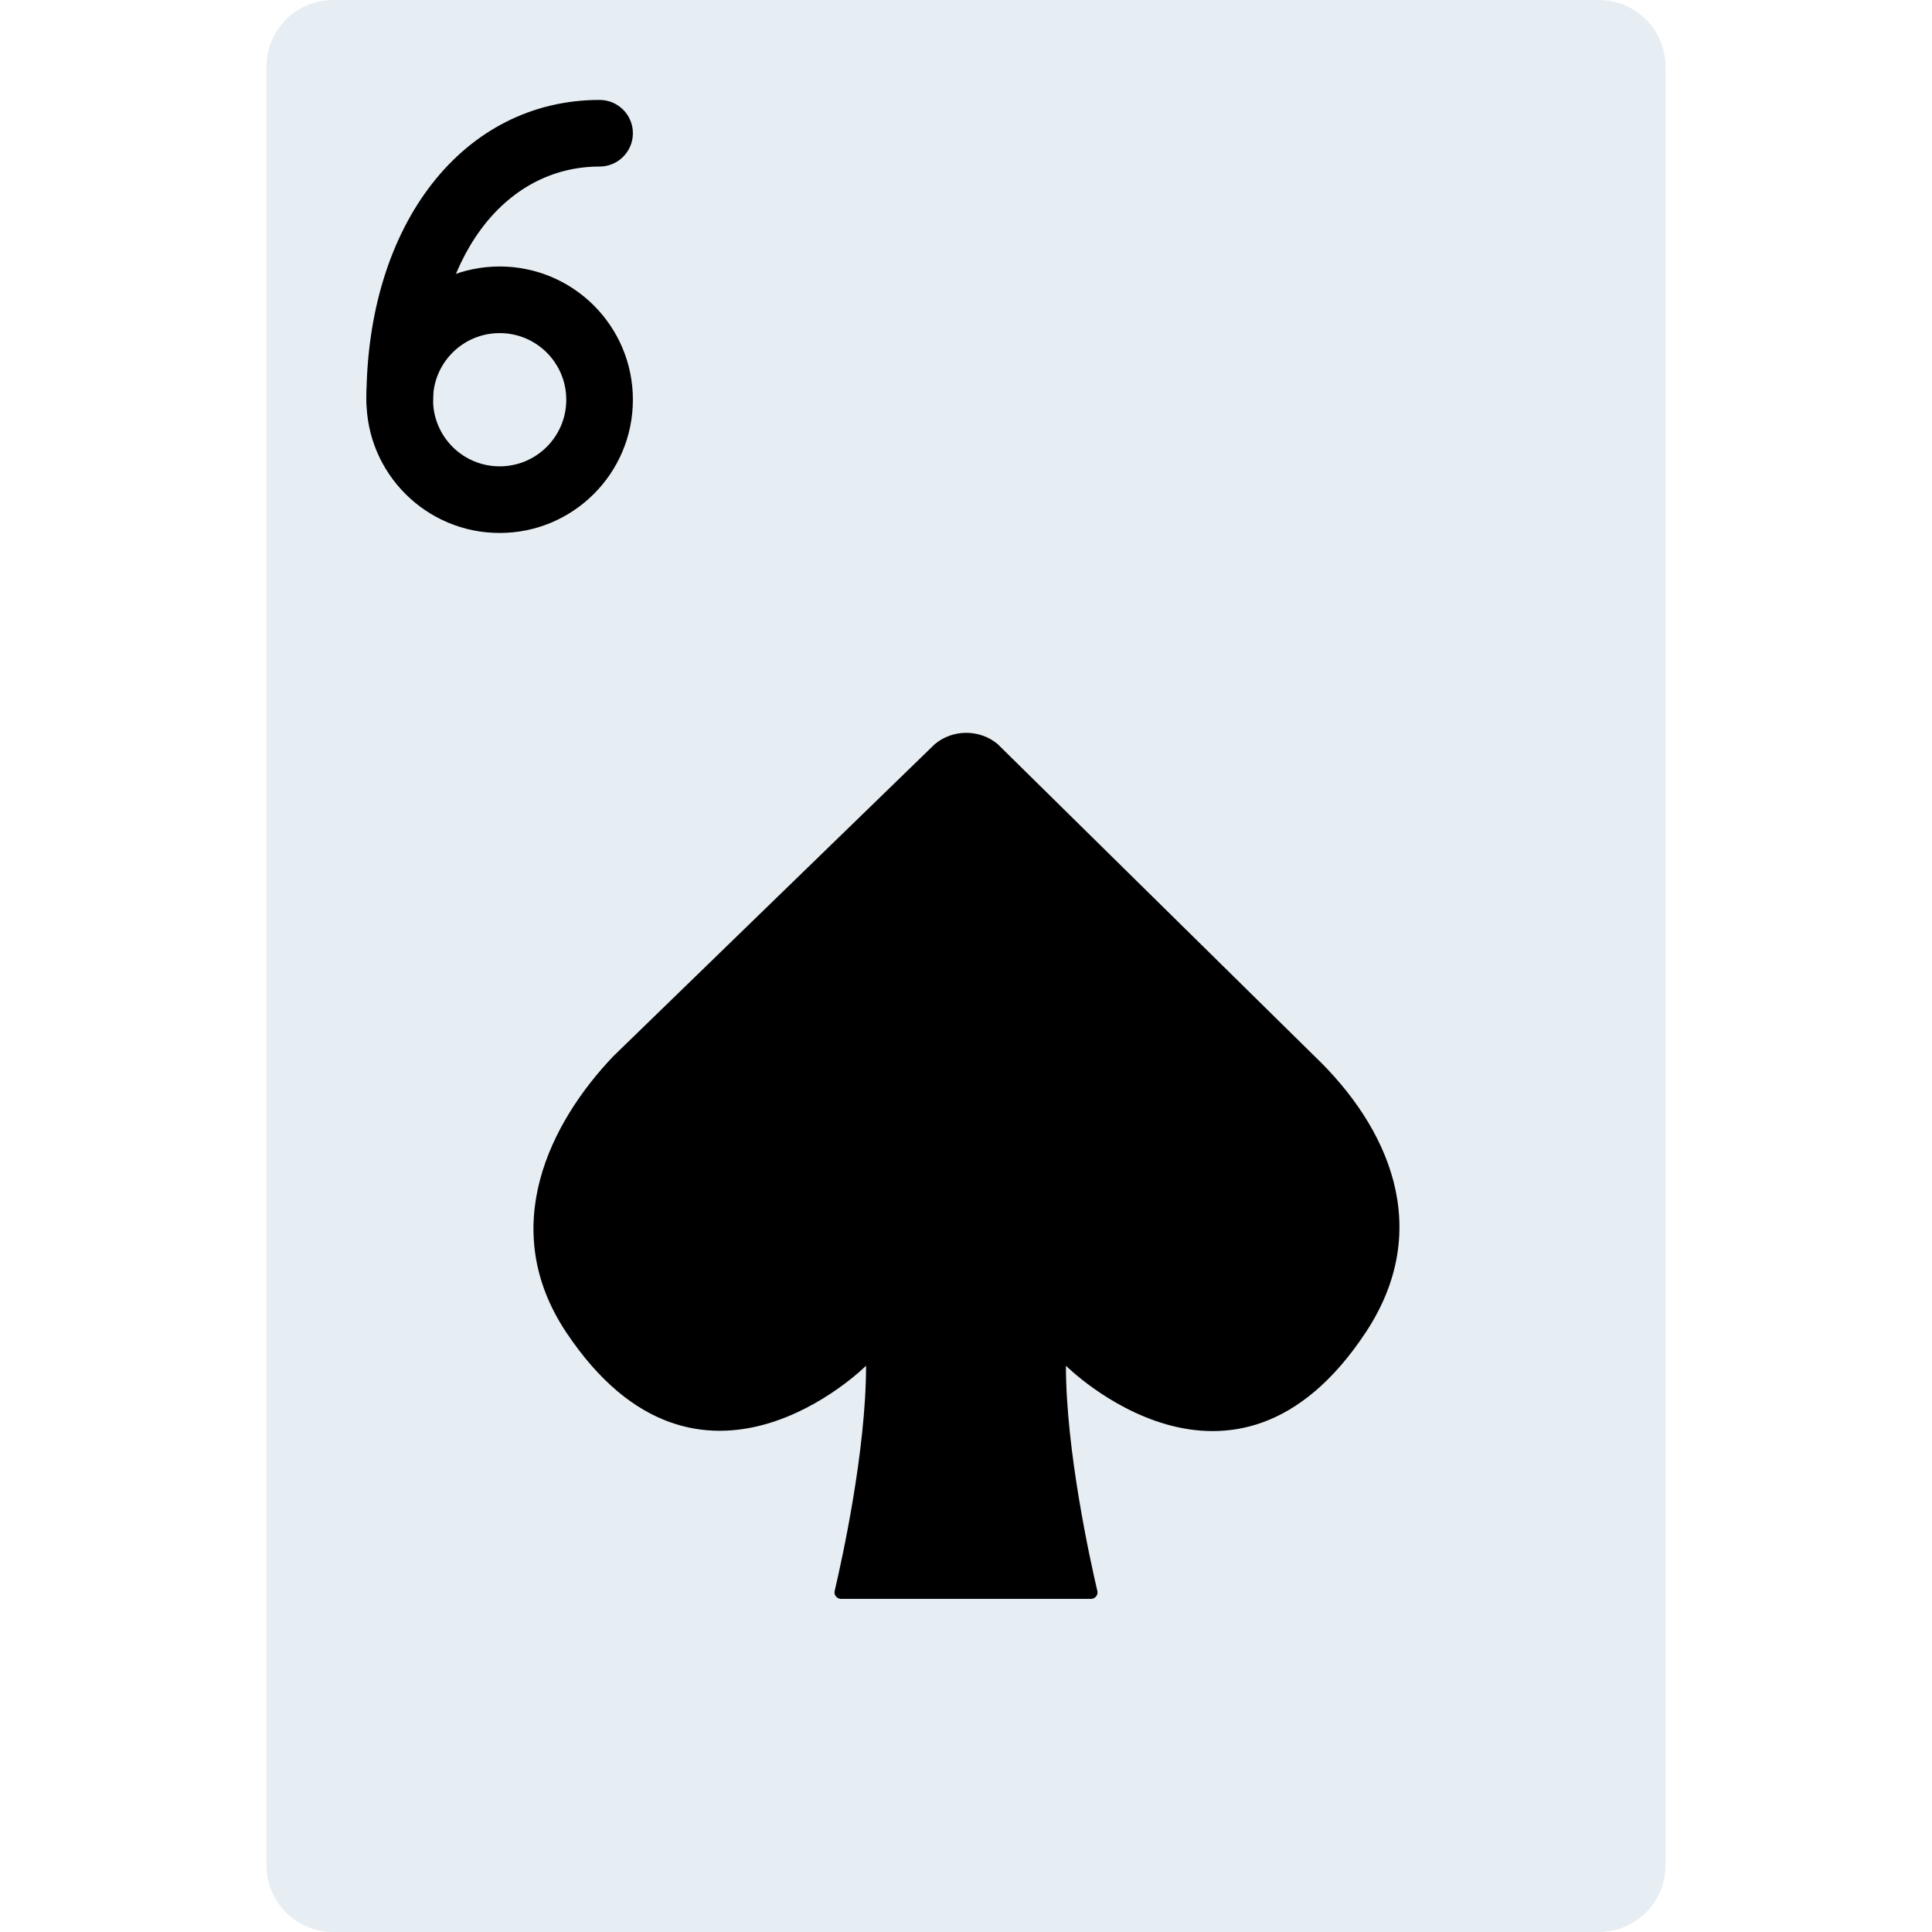
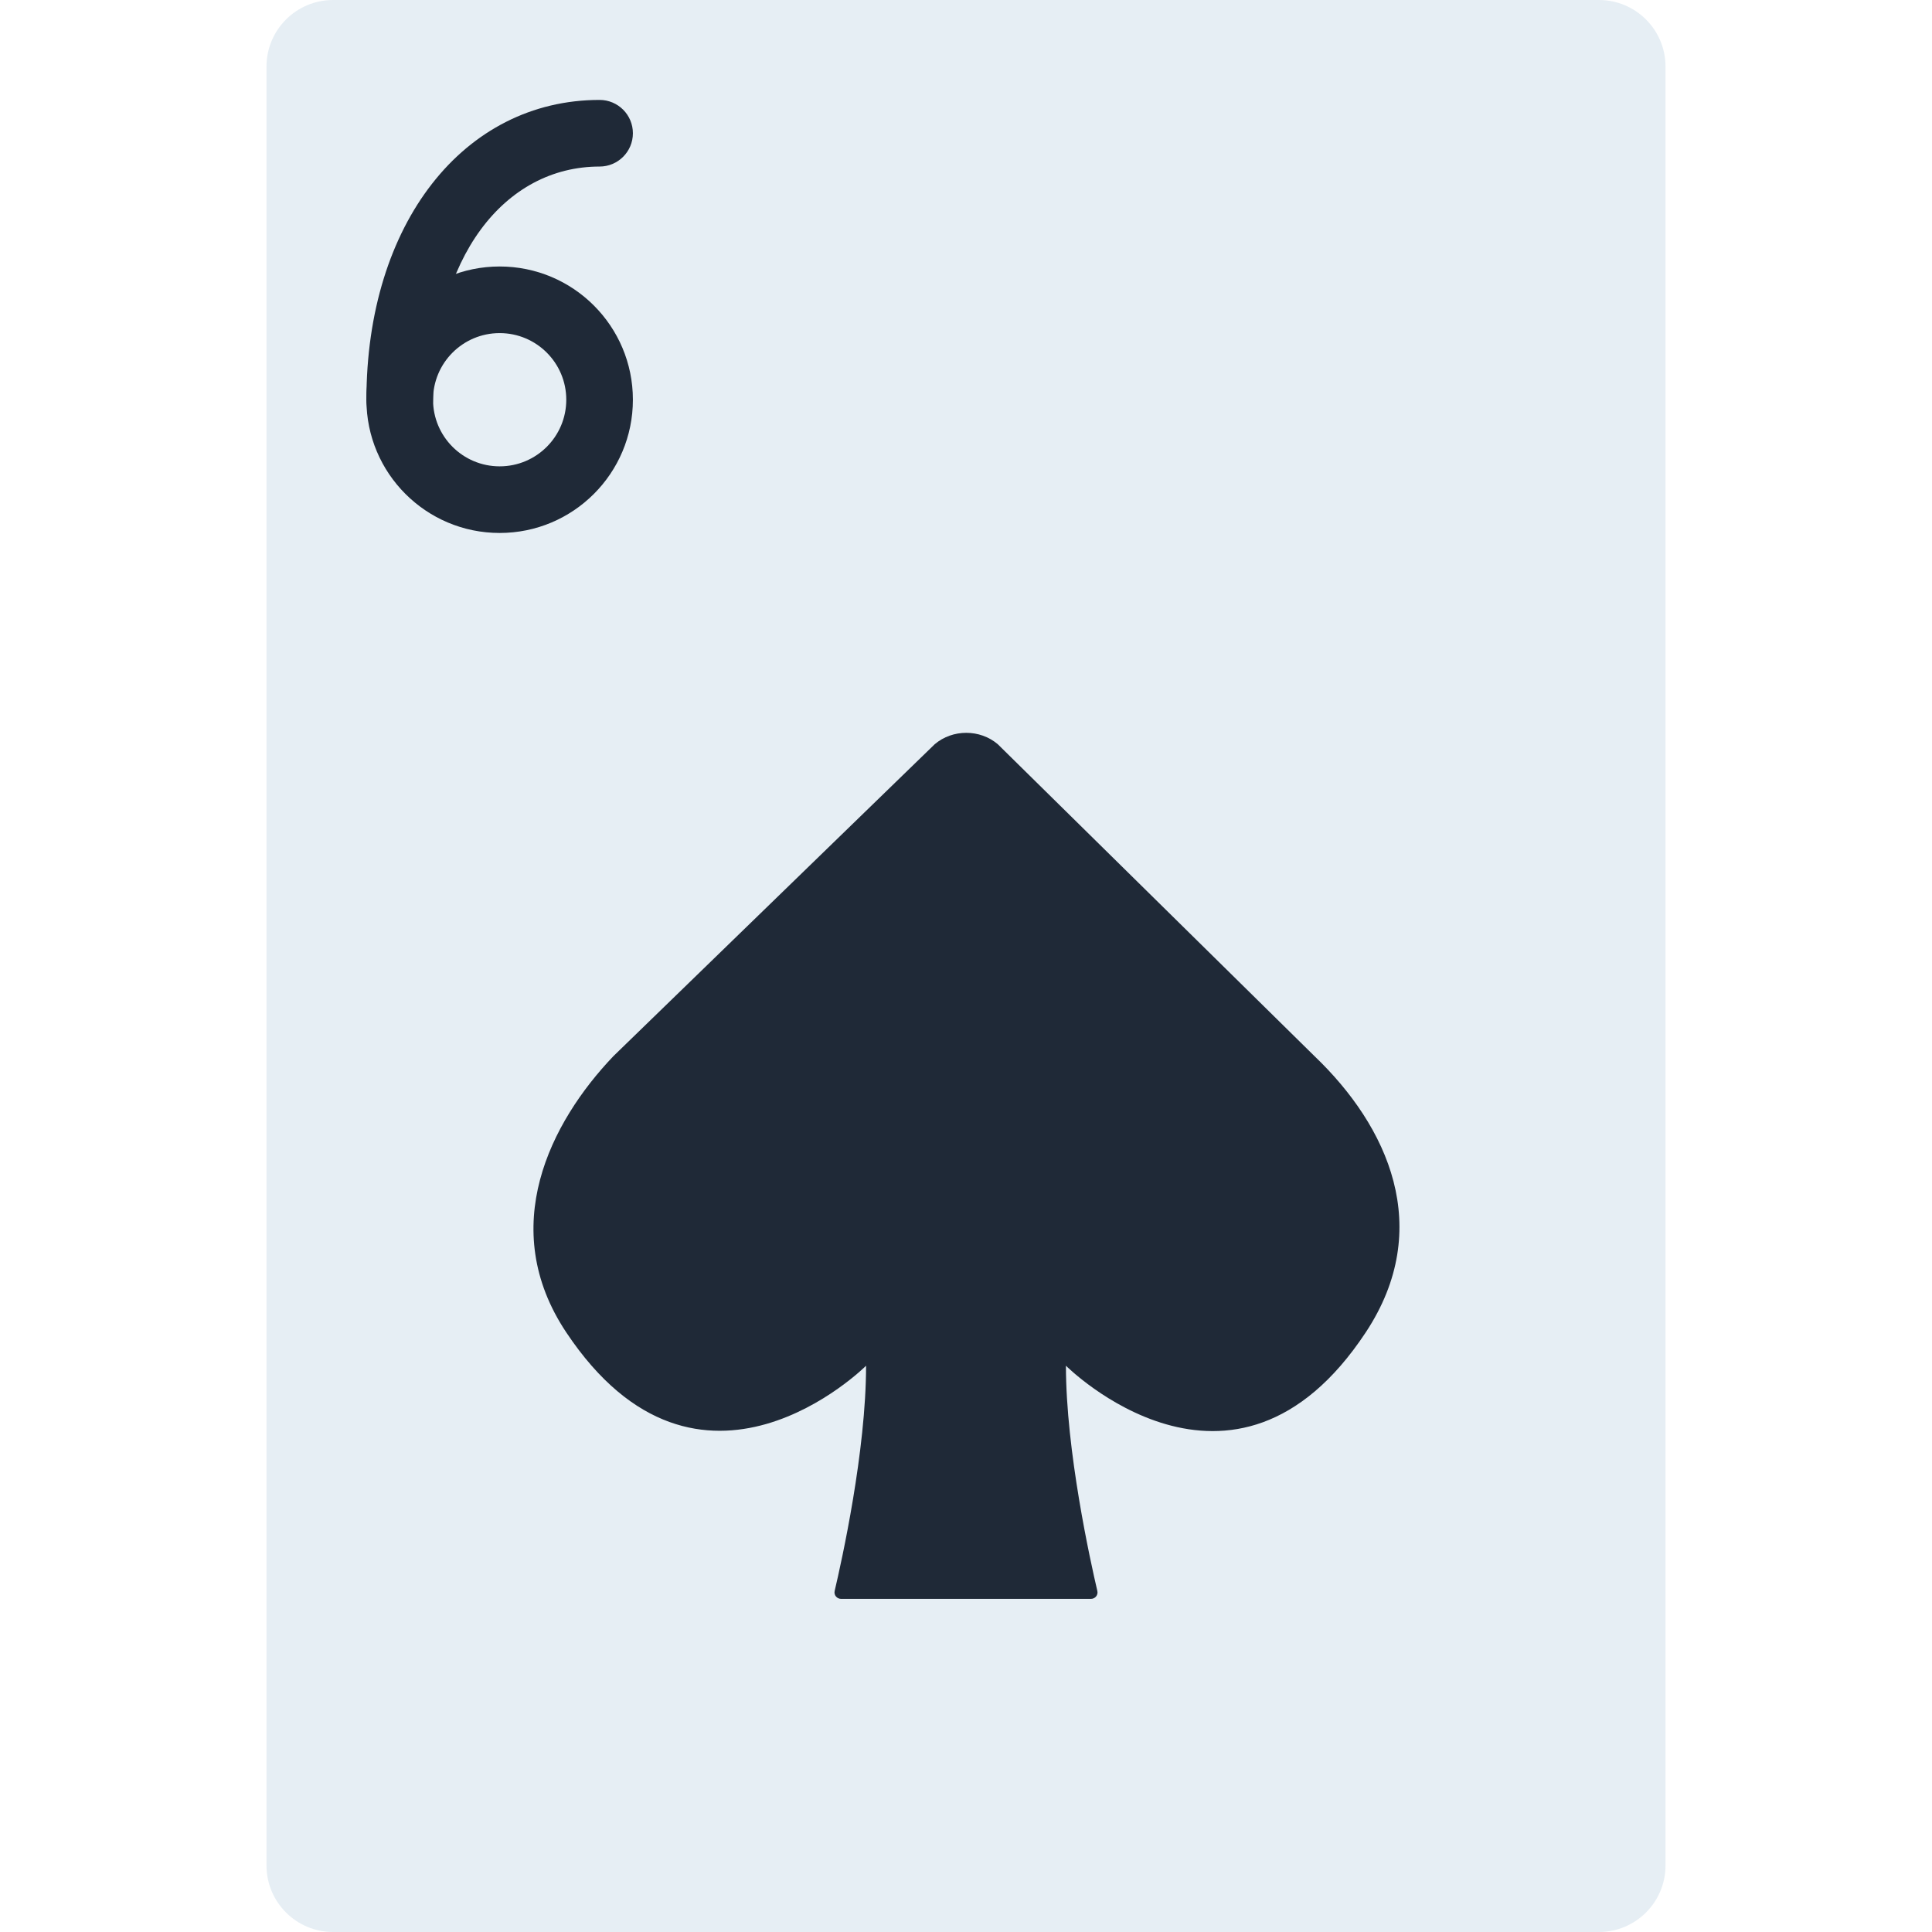
<svg xmlns="http://www.w3.org/2000/svg" height="800px" width="800px" version="1.1" id="Layer_1" viewBox="0 0 512 512" xml:space="preserve">
  <g>
    <path style="fill:#E6EEF4;" d="M423.724,0H88.276c-9.754,0-17.655,7.901-17.655,17.655v476.69c0,9.754,7.901,17.655,17.655,17.655   h335.448c9.754,0,17.655-7.901,17.655-17.655V17.655C441.379,7.901,433.479,0,423.724,0" />
    <g>
-       <path d="M282.483,361.931L282.483,361.931c0,0,44.323,44.323,79.448-8.828c18.282-27.666,5.888-54.616-13.603-73.242    l-83.906-82.635c-4.723-4.025-11.979-4.025-16.711,0l-85.124,82.635c-16.746,17.523-31.011,45.506-12.518,73.242    c35.31,52.966,79.448,8.828,79.448,8.828c0,22.625-6.444,51.703-8.324,59.683c-0.256,1.112,0.6,2.11,1.739,2.11h66.145    c1.139,0,1.986-0.997,1.73-2.101C288.936,413.617,282.483,384.415,282.483,361.931" />
-       <path d="M132.414,141.241c19.503,0,35.31-15.808,35.31-35.31s-15.808-35.31-35.31-35.31s-35.31,15.808-35.31,35.31    S112.911,141.241,132.414,141.241z M132.414,88.276c9.752,0,17.655,7.903,17.655,17.655s-7.903,17.655-17.655,17.655    s-17.655-7.903-17.655-17.655S122.662,88.276,132.414,88.276z" />
-       <path d="M158.897,44.138c4.875,0,8.828-3.952,8.828-8.828s-3.952-8.828-8.828-8.828c-36.002,0-61.793,32.744-61.793,79.448    c0,4.875,3.952,8.828,8.828,8.828c4.875,0,8.828-3.952,8.828-8.828C114.759,68.178,133.694,44.138,158.897,44.138z" />
+       <path style="fill:#1F2937" d="M282.483,361.931L282.483,361.931c0,0,44.323,44.323,79.448-8.828c18.282-27.666,5.888-54.616-13.603-73.242    l-83.906-82.635c-4.723-4.025-11.979-4.025-16.711,0l-85.124,82.635c-16.746,17.523-31.011,45.506-12.518,73.242    c35.31,52.966,79.448,8.828,79.448,8.828c0,22.625-6.444,51.703-8.324,59.683c-0.256,1.112,0.6,2.11,1.739,2.11h66.145    c1.139,0,1.986-0.997,1.73-2.101C288.936,413.617,282.483,384.415,282.483,361.931" />
+       <path style="fill:#1F2937" d="M132.414,141.241c19.503,0,35.31-15.808,35.31-35.31s-15.808-35.31-35.31-35.31s-35.31,15.808-35.31,35.31    S112.911,141.241,132.414,141.241z M132.414,88.276c9.752,0,17.655,7.903,17.655,17.655s-7.903,17.655-17.655,17.655    s-17.655-7.903-17.655-17.655S122.662,88.276,132.414,88.276z" />
+       <path style="fill:#1F2937" d="M158.897,44.138c4.875,0,8.828-3.952,8.828-8.828s-3.952-8.828-8.828-8.828c-36.002,0-61.793,32.744-61.793,79.448    c0,4.875,3.952,8.828,8.828,8.828c4.875,0,8.828-3.952,8.828-8.828C114.759,68.178,133.694,44.138,158.897,44.138z" />
    </g>
  </g>
</svg>
